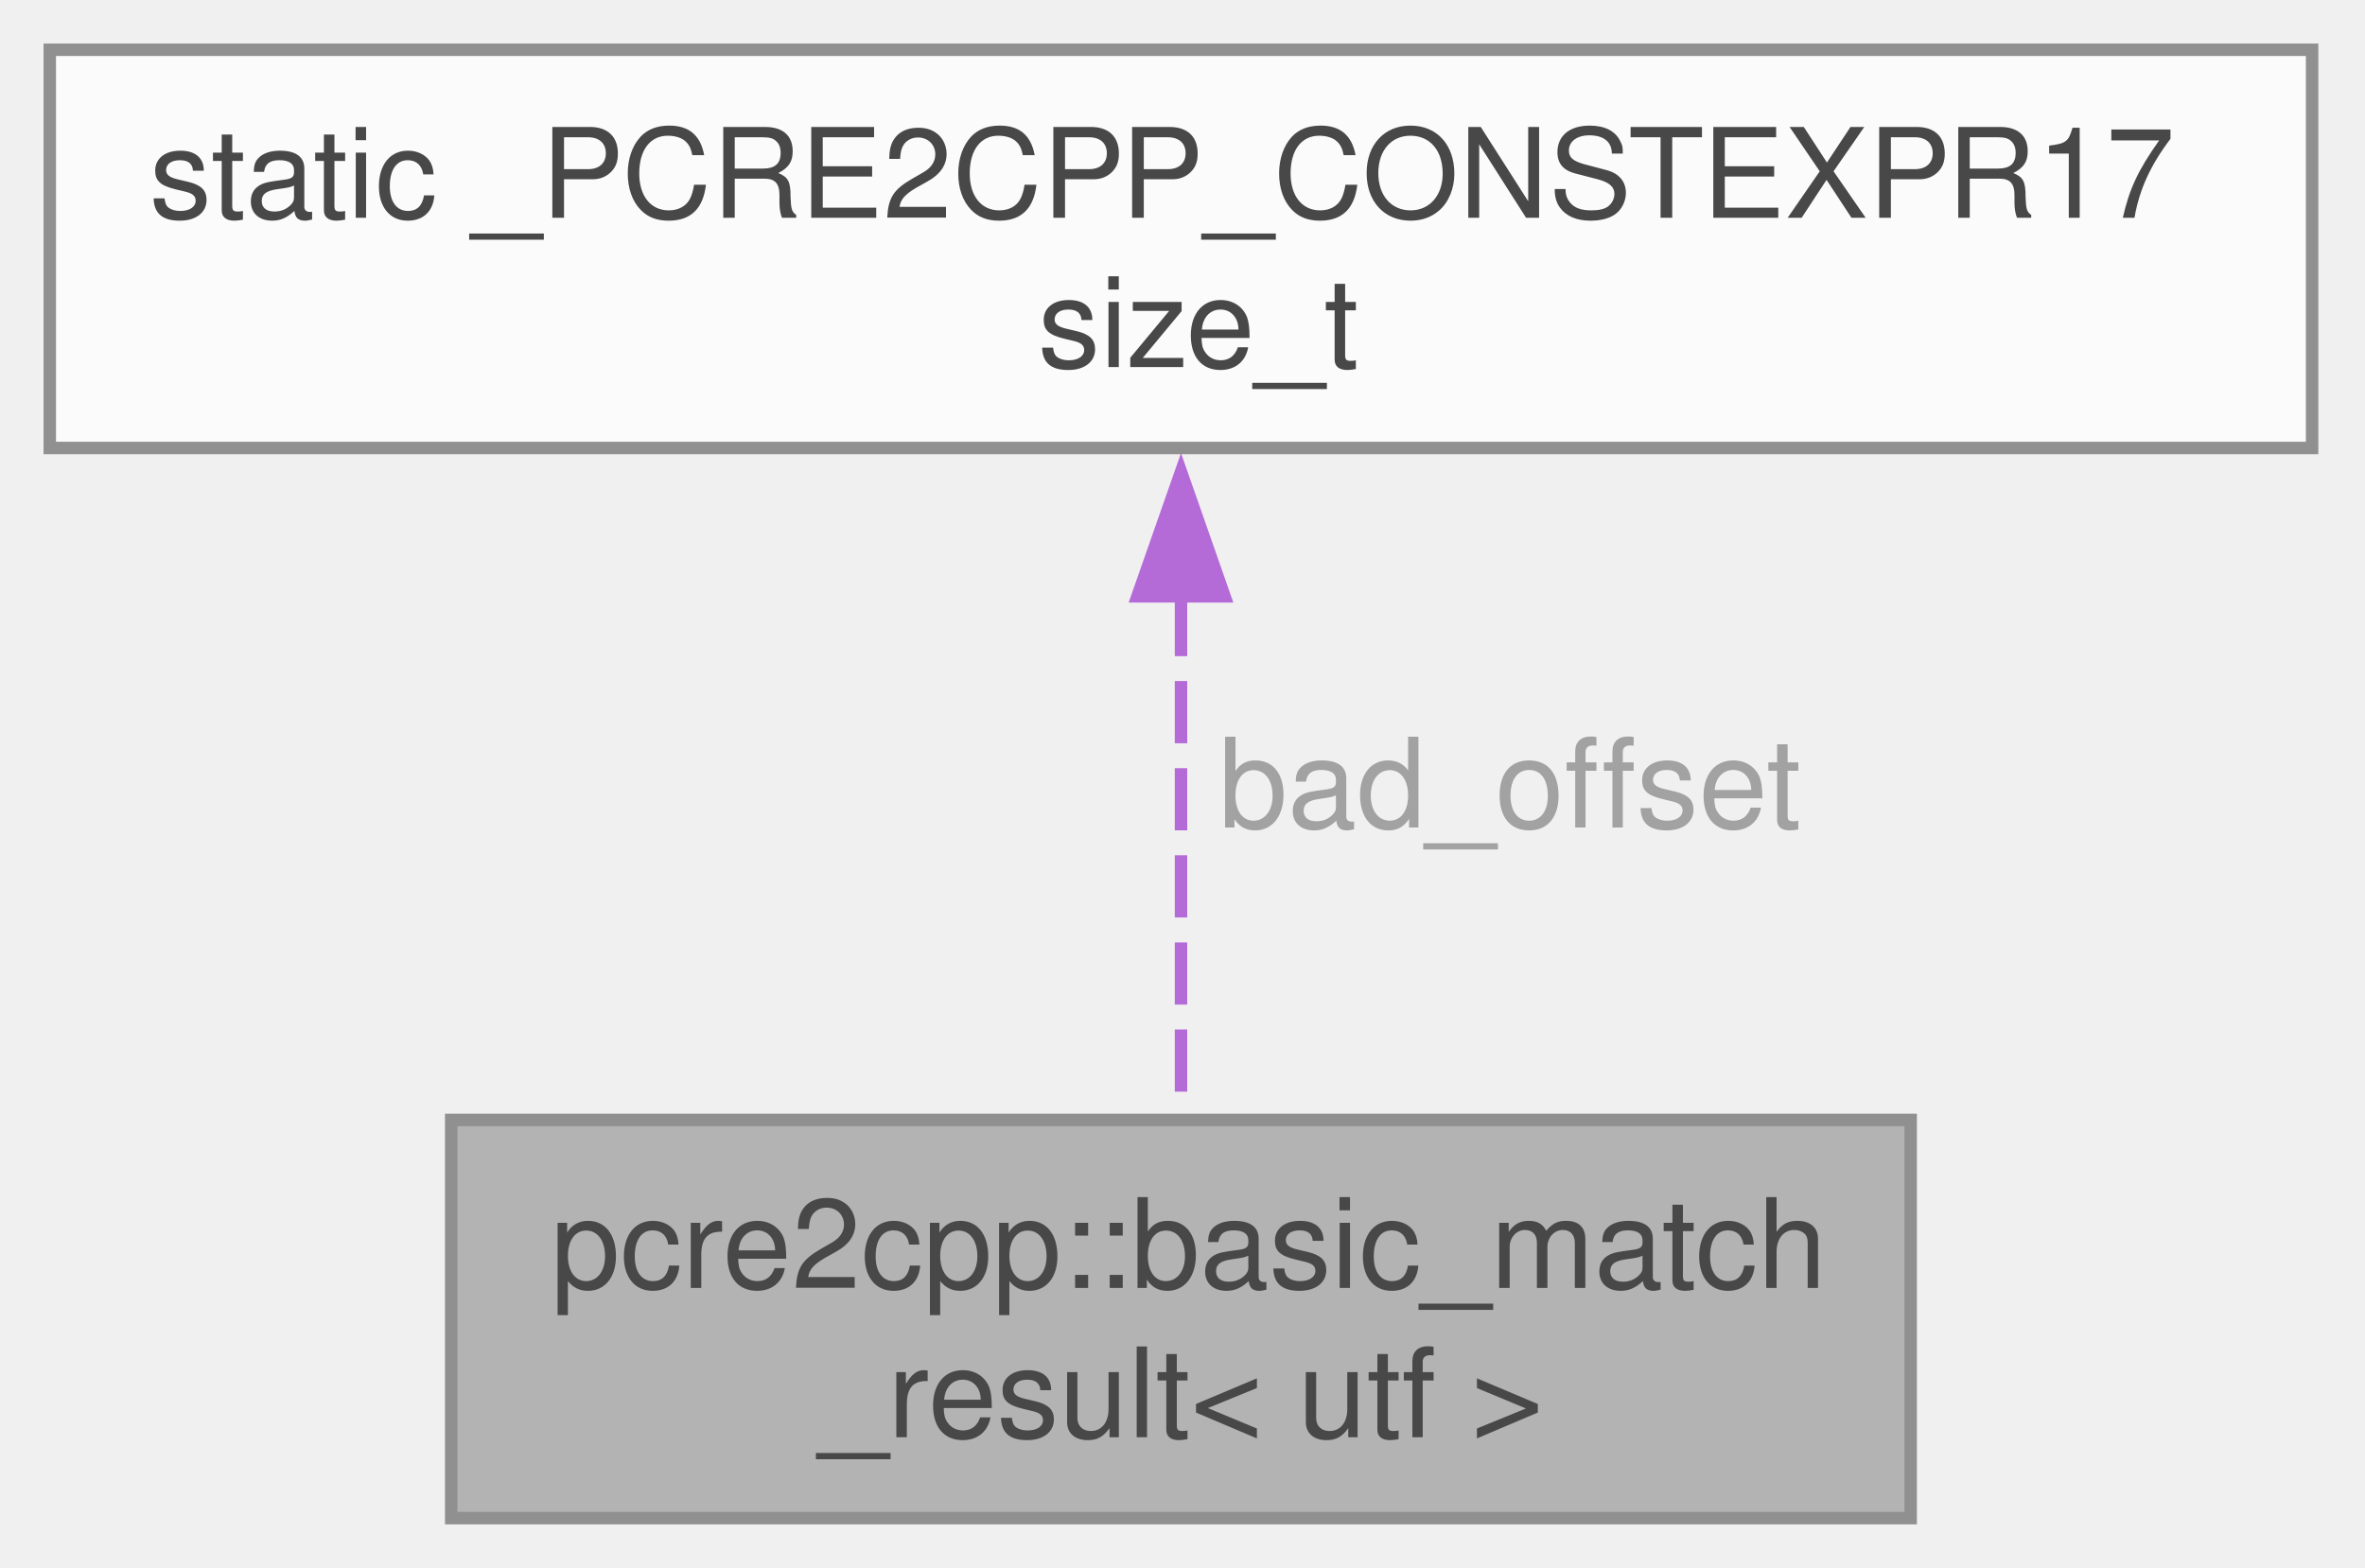
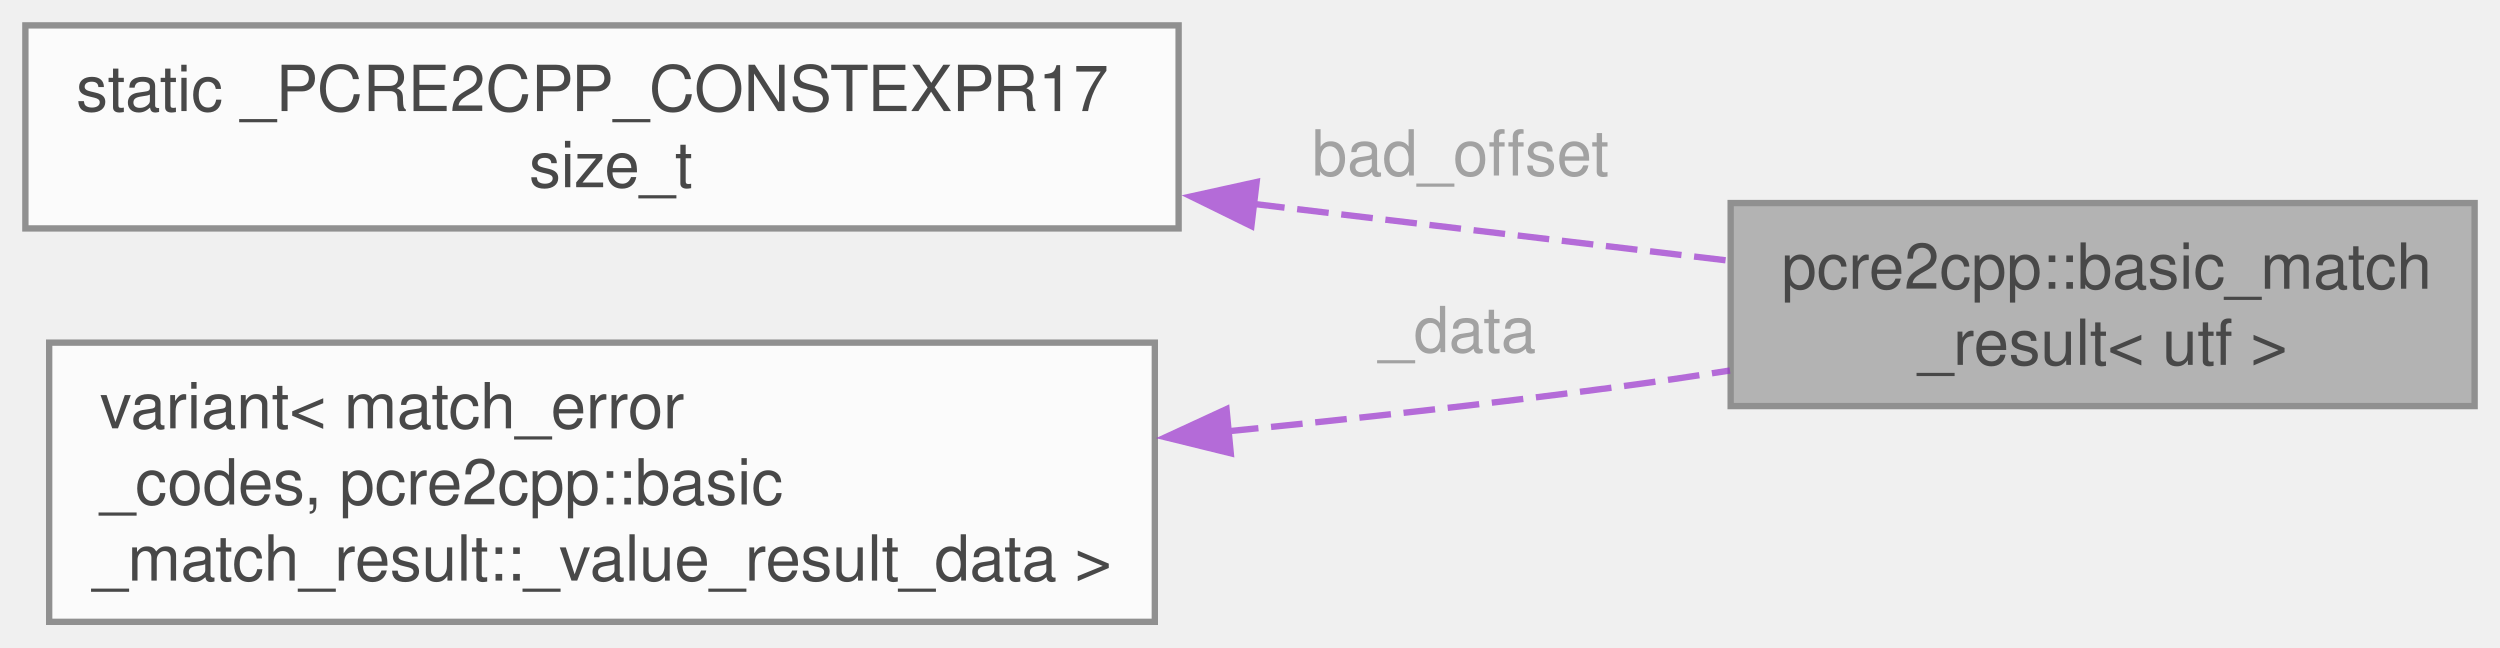
- <svg xmlns="http://www.w3.org/2000/svg" xmlns:xlink="http://www.w3.org/1999/xlink" width="190pt" height="126pt" viewBox="0.00 0.00 190.00 126.00">
+ <svg xmlns="http://www.w3.org/2000/svg" xmlns:xlink="http://www.w3.org/1999/xlink" width="394pt" height="102pt" viewBox="0.00 0.00 394.00 102.00">
  <svg id="main" version="1.1" xml:space="preserve">
    <style type="text/css">
.node, .edge {opacity: 0.7;}
.node.selected, .edge.selected {opacity: 1;}
.edge:hover path { stroke: red; }
.edge:hover polygon { stroke: red; fill: red; }
</style>
    <svg id="graph" class="graph">
-       <g id="graph0" class="graph" transform="scale(1 1) rotate(0) translate(4 122)">
+       <g id="graph0" class="graph" transform="scale(1 1) rotate(0) translate(4 98)">
        <g id="Node000001" class="node">
          <g id="a_Node000001">
            <a xlink:title="Basic container to result data of match function.">
-               <polygon fill="#999999" stroke="#666666" points="149.5,-32 32.25,-32 32.25,0 149.5,0 149.5,-32" />
-               <text xml:space="preserve" text-anchor="start" x="40.25" y="-18.5" font-family="Helvetica,sans-Serif" font-size="10.00">pcre2cpp::basic_match</text>
-               <text xml:space="preserve" text-anchor="middle" x="90.88" y="-6.5" font-family="Helvetica,sans-Serif" font-size="10.00">_result&lt; utf &gt;</text>
+               <polygon fill="#999999" stroke="#666666" points="386,-66 268.75,-66 268.75,-34 386,-34 386,-66" />
+               <text xml:space="preserve" text-anchor="start" x="276.75" y="-52.5" font-family="Helvetica,sans-Serif" font-size="10.00">pcre2cpp::basic_match</text>
+               <text xml:space="preserve" text-anchor="middle" x="327.38" y="-40.5" font-family="Helvetica,sans-Serif" font-size="10.00">_result&lt; utf &gt;</text>
            </a>
          </g>
        </g>
        <g id="Node000002" class="node">
          <g id="a_Node000002">
            <a xlink:title=" ">
-               <polygon fill="white" stroke="#666666" points="181.75,-118 0,-118 0,-86 181.75,-86 181.75,-118" />
-               <text xml:space="preserve" text-anchor="start" x="8" y="-104.5" font-family="Helvetica,sans-Serif" font-size="10.00">static _PCRE2CPP_CONSTEXPR17</text>
-               <text xml:space="preserve" text-anchor="middle" x="90.88" y="-92.5" font-family="Helvetica,sans-Serif" font-size="10.00"> size_t</text>
+               <polygon fill="white" stroke="#666666" points="181.75,-94 0,-94 0,-62 181.75,-62 181.75,-94" />
+               <text xml:space="preserve" text-anchor="start" x="8" y="-80.5" font-family="Helvetica,sans-Serif" font-size="10.00">static _PCRE2CPP_CONSTEXPR17</text>
+               <text xml:space="preserve" text-anchor="middle" x="90.88" y="-68.5" font-family="Helvetica,sans-Serif" font-size="10.00"> size_t</text>
            </a>
          </g>
        </g>
        <g id="edge1_Node000001_Node000002" class="edge">
          <g id="a_edge1_Node000001_Node000002">
            <a xlink:title=" ">
-               <path fill="none" stroke="#9a32cd" stroke-dasharray="5,2" d="M90.88,-74.27C90.88,-60.42 90.88,-44.01 90.88,-32.31" />
-               <polygon fill="#9a32cd" stroke="#9a32cd" points="87.38,-74.08 90.88,-84.08 94.38,-74.08 87.38,-74.08" />
+               <path fill="none" stroke="#9a32cd" stroke-dasharray="5,2" d="M193.48,-65.87C219.06,-62.81 245.66,-59.64 268.28,-56.94" />
+               <polygon fill="#9a32cd" stroke="#9a32cd" points="193.22,-62.37 183.71,-67.04 194.05,-69.32 193.22,-62.37" />
            </a>
          </g>
-           <text xml:space="preserve" text-anchor="start" x="93.88" y="-55.5" font-family="Helvetica,sans-Serif" font-size="10.00" fill="grey">bad_offset</text>
+           <text xml:space="preserve" text-anchor="start" x="202.75" y="-70.34" font-family="Helvetica,sans-Serif" font-size="10.00" fill="grey">bad_offset</text>
+         </g>
+         <g id="Node000003" class="node">
+           <g id="a_Node000003">
+             <a xlink:title=" ">
+               <polygon fill="white" stroke="#666666" points="178,-44 3.75,-44 3.75,0 178,0 178,-44" />
+               <text xml:space="preserve" text-anchor="start" x="11.75" y="-30.5" font-family="Helvetica,sans-Serif" font-size="10.00">variant&lt; match_error</text>
+               <text xml:space="preserve" text-anchor="start" x="11.75" y="-18.5" font-family="Helvetica,sans-Serif" font-size="10.00">_codes, pcre2cpp::basic</text>
+               <text xml:space="preserve" text-anchor="middle" x="90.88" y="-6.5" font-family="Helvetica,sans-Serif" font-size="10.00">_match_result::_value_result_data &gt;</text>
+             </a>
+           </g>
+         </g>
+         <g id="edge2_Node000001_Node000003" class="edge">
+           <g id="a_edge2_Node000001_Node000003">
+             <a xlink:title=" ">
+               <path fill="none" stroke="#9a32cd" stroke-dasharray="5,2" d="M189.35,-30.02C209.68,-32.02 230.94,-34.37 250.75,-37 256.56,-37.77 262.61,-38.66 268.64,-39.61" />
+               <polygon fill="#9a32cd" stroke="#9a32cd" points="189.97,-26.56 179.68,-29.09 189.3,-33.53 189.97,-26.56" />
+             </a>
+           </g>
+           <text xml:space="preserve" text-anchor="start" x="213.25" y="-42.5" font-family="Helvetica,sans-Serif" font-size="10.00" fill="grey">_data</text>
        </g>
      </g>
    </svg>
  </svg>
  <style type="text/css">

[data-mouse-over-selected='false'] { opacity: 0.7; }
[data-mouse-over-selected='true']  { opacity: 1.0; }

</style>
</svg>
